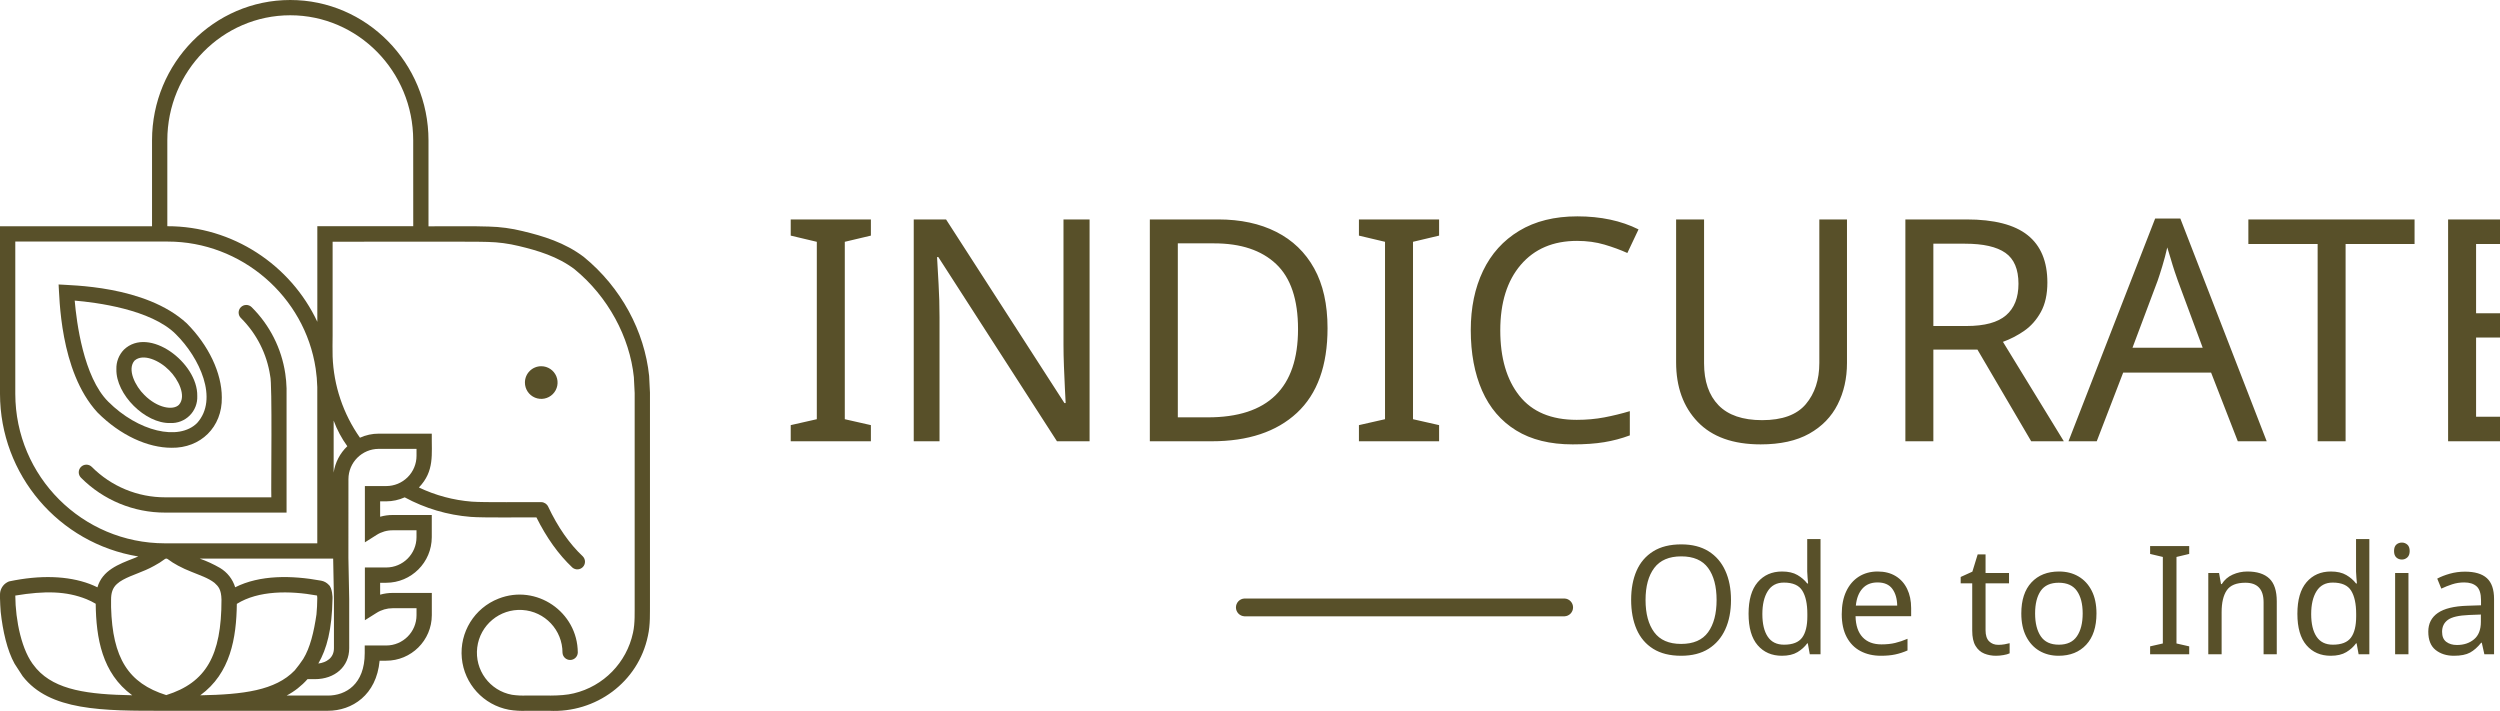
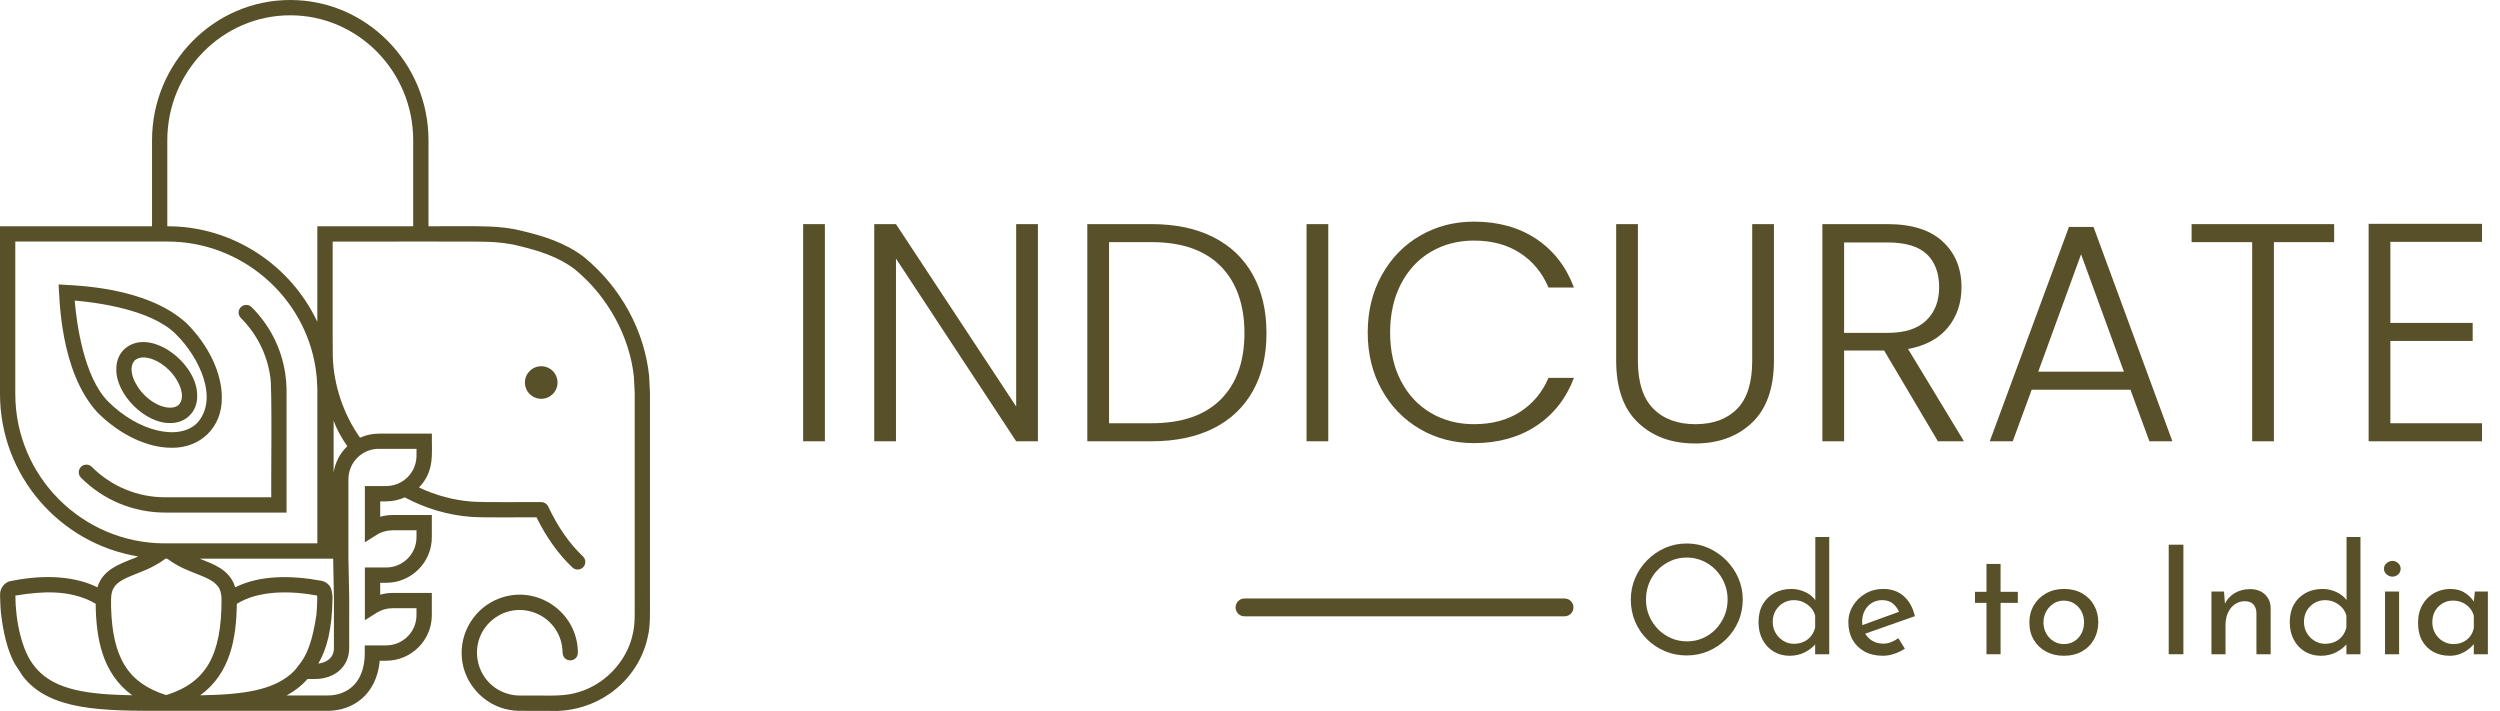
<svg xmlns="http://www.w3.org/2000/svg" id="Layer_1" data-name="Layer 1" viewBox="0 0 1280 364">
  <defs>
-     <style>.cls-1{font-size:159.06px;font-family:Poppins-Light, Poppins;font-weight:300;}.cls-1,.cls-2,.cls-3{fill:#585029;}.cls-2{font-size:77.58px;font-family:JosefinSans-Regular, Josefin Sans;}</style>
+     <style>
+       .cls-1 {
+         fill: #585029;
+       }
+     </style>
  </defs>
-   <text class="cls-1" transform="translate(398.49 225.93)">INDICURATE</text>
-   <text class="cls-2" transform="translate(830.41 334.97)">Ode to India</text>
-   <path class="cls-3" d="M801.06,315.55H637.15a4.56,4.56,0,0,1,0-9.11H801.06a4.56,4.56,0,0,1,0,9.11Z" />
-   <path class="cls-3" d="M268.76,195.85a8.36,8.36,0,1,0,8.35-8.34A8.34,8.34,0,0,0,268.76,195.85Z" />
-   <path class="cls-3" d="M146.72,262.45V200.39c0-.51,0-1,0-1.57a61.55,61.55,0,0,0-.66-7.54,60.41,60.41,0,0,0-17.2-34,3.91,3.91,0,1,0-5.53,5.54,52.64,52.64,0,0,1,15,29.64c1.16,3.56.38,57.05.59,62.17H84.61A52.88,52.88,0,0,1,47,239.05a3.91,3.91,0,1,0-5.53,5.54,60.63,60.63,0,0,0,43.15,17.86Z" />
-   <path class="cls-3" d="M87.8,229.26c14.85.26,26.05-10.57,25.77-25.76,0-12.5-6.73-26.69-18-38C74.32,146,35.77,146.16,30,145.65c.51,5.76.37,44.29,19.91,65.53C61.68,223,75.76,229.26,87.8,229.26ZM90,171.08c12.21,12.07,22,33.2,10.93,45.49-9.38,9.37-30.23,4.36-45.53-10.93C42.72,193,39.17,164.74,38.25,153.91,49.08,154.82,77.3,158.36,90,171.08Z" />
-   <path class="cls-3" d="M87.13,216.59A13.24,13.24,0,0,0,101,202.77c.36-17-24.77-36-37.56-23.74a13.7,13.7,0,0,0-3.85,10C59.29,202,74.41,216.92,87.13,216.59Zm-18.2-32c4.34-3.78,12.69-.1,17.69,5,4.63,4.53,9,13.16,5,17.66-3,3-11,1.71-17.69-5C69.27,197.71,64.92,189.07,68.93,184.57Z" />
-   <path class="cls-3" d="M332.78,308.13V201l-.42-8.53c-2.39-22.85-14.28-45.25-33.47-60.93-9.71-7.35-20.79-10.7-31.33-13.22A79.46,79.46,0,0,0,250.28,116c-6-.3-24.61-.06-30.89-.13v-44C219.39,32.23,187.64,0,148.61,0S77.84,32.23,77.84,71.85v44H0v85.83a84.48,84.48,0,0,0,70.8,83.23c-.72.31-1.43.6-2.08.86-8.06,3.13-16.34,6.24-18.83,14.94-1.29-.64-2.57-1.19-3.87-1.69l-.15-.06c-11.16-4.14-25.26-4.66-41.28-1.27a7.76,7.76,0,0,0-1.9,1.1A7.26,7.26,0,0,0,0,304.52l0,1.81c.06,2.37.18,4.68.35,6.9,1.06,9.83,3.32,19.79,7.13,26.62l4.13,6.37c13.8,17.7,40.39,17.78,73.49,17.7h82.74c12.4,0,24.91-8,26.52-25.64h3.31A23.36,23.36,0,0,0,221.09,315V303.58H201a23.17,23.17,0,0,0-6.37.89v-6.09h3.09a23.37,23.37,0,0,0,23.35-23.33V263.68H201a23.11,23.11,0,0,0-6.37.89v-7.88h3.09a23.4,23.4,0,0,0,9.49-2.05,85,85,0,0,0,33.76,10c6.78.53,26.75.18,33.69.28,5.17,10.39,11.33,19,18.39,25.66a3.92,3.92,0,0,0,5.36-5.71c-6.84-6.42-12.82-15-17.78-25.53a4,4,0,0,0-3.53-2.25c-6.55-.1-29.28.24-35.53-.25a76.88,76.88,0,0,1-27.09-7.25c8.1-8.44,6.45-16.94,6.59-27.56H193.9a23.15,23.15,0,0,0-9.6,2.08,77.1,77.1,0,0,1-14-41.62c-.07-3.57-.06-7.15,0-10.73,0-2.5,0-44.32,0-48,5.36.07,75.89-.17,79.49.11a74.21,74.21,0,0,1,15.83,2.09c9.74,2.32,19.94,5.37,28.54,11.88,17.17,14.05,28.25,34.75,30.38,55.25l.41,8.15V308.1c-.05,5.32.26,10.88-.86,15.89a40.61,40.61,0,0,1-30.29,31c-7,1.74-16.52.94-24,1.11a40.14,40.14,0,0,1-7.65-.37A21.91,21.91,0,1,1,288,334.22a3.92,3.92,0,0,0,7.83-.08c-.08-20.9-21.26-35.25-40.56-27.65a29.71,29.71,0,0,0,5.32,56.9,43.71,43.71,0,0,0,9.14.53c1.51,0,10,0,11.31,0,24,1.26,45.75-14.62,50.68-38.31C333.05,319.64,332.72,314,332.78,308.13ZM7.83,201.68v-78H85.9c37.61,0,70.17,28,75.73,65.06a76.42,76.42,0,0,1,.82,9.44c0,.67,0,1.32,0,2v78H84.39A76.62,76.62,0,0,1,7.83,201.68Zm10.94,140.8-.94-1.16c-6.72-7.85-9.92-23.63-10-36.39,15.2-2.52,26.16-2.28,36.42,1.83h0A34.9,34.9,0,0,1,49,309.12c.2,17.44,3.19,35.56,18.69,46.86C45.22,355.56,28.51,353.42,18.77,342.48Zm66.35,13.41c-19.38-6.07-27.53-18.93-28.25-45h0V307c0-3.22.68-5.92,3-8,3.27-3.08,10.2-5.11,14.77-7.17A48.45,48.45,0,0,0,79,289.67a39.55,39.55,0,0,0,5.4-3.42,1.2,1.2,0,0,1,1.47,0,38.25,38.25,0,0,0,5.29,3.36,62.25,62.25,0,0,0,6.88,3.16c4.12,1.72,8.52,3.09,11.8,5.66,2,1.82,3.44,3.38,3.56,8.56C113.44,335.71,105.46,349.52,85.12,355.89Zm17.42.1c15.5-11.28,18.5-29.39,18.72-46.81,11-6.88,27-6.84,41.07-4.27a9.55,9.55,0,0,1,.12,1.21c0,3.09-.2,5.88-.42,8.46-1.32,9.05-3.27,17.13-6.77,22.8a67.15,67.15,0,0,1-4.37,5.87C141,353.53,124.55,355.59,102.54,356ZM178.4,245.32a15.53,15.53,0,0,1,15.5-15.5h19.36v3.54a15.49,15.49,0,0,1-15.52,15.5H186.82v28.82l6-3.8a15.24,15.24,0,0,1,8.19-2.37h12.24v3.54a15.52,15.52,0,0,1-15.52,15.5H186.82v27l6-3.77a15.4,15.4,0,0,1,8.2-2.37h12.24V315a15.52,15.52,0,0,1-15.52,15.49h-11v3.91c0,16-9.74,21.73-18.86,21.73H146.75a38.1,38.1,0,0,0,10.69-8.4h3.74c10.37,0,17.61-6.5,17.61-15.81l0-25.22-.41-21.07Zm-.57-16.85a23.3,23.3,0,0,0-7,13.5V215.35A54.72,54.72,0,0,0,177.83,228.47ZM170.58,286l.4,20.72v25.14c0,5.12-4,7.36-8,7.87,4.3-7.46,7-17.18,7.28-33.48.06,0-.1-5.3-1.92-6.79a7,7,0,0,0-3.93-2.16c-15.13-2.77-31.32-3-44,3.39a17.48,17.48,0,0,0-7.74-9.89h0a62.58,62.58,0,0,0-10.41-4.8Zm41-170.17H162.47v48.93c-13.6-29.1-43.43-49-76.8-48.94v-44c0-35.3,28.23-64,62.94-64s62.95,28.72,62.95,64Z" />
+   <g>
+     <g>
+       <path class="cls-1" d="M422.34,114.75v111.18h-11.13v-111.18h11.13Z" />
+       <path class="cls-1" d="M531.41,225.93h-11.13l-61.54-93.53v93.53h-11.13v-111.18h11.13l61.54,93.37v-93.37h11.13v111.18Z" />
+       <path class="cls-1" d="M621.25,121.43c8.8,4.45,15.53,10.87,20.19,19.25,4.66,8.38,7,18.35,7,29.9s-2.33,21.34-7,29.66c-4.67,8.33-11.4,14.69-20.19,19.09-8.8,4.4-19.35,6.6-31.64,6.6h-32.91v-111.18h32.91c12.3,0,22.84,2.23,31.64,6.68ZM624.99,204.54c8.11-8.11,12.16-19.43,12.16-33.96s-4.05-26.06-12.16-34.28c-8.11-8.22-19.9-12.33-35.38-12.33h-21.78v92.73h21.78c15.48,0,27.27-4.06,35.38-12.17Z" />
+       <path class="cls-1" d="M680.08,114.75v111.18h-11.13v-111.18h11.13Z" />
+       <path class="cls-1" d="M707.43,140.92c4.77-8.64,11.29-15.37,19.56-20.2,8.27-4.82,17.49-7.24,27.67-7.24,12.4,0,23.03,2.94,31.88,8.83,8.85,5.89,15.29,14.18,19.32,24.89h-13.04c-3.18-7.53-8.03-13.41-14.55-17.66-6.52-4.24-14.39-6.36-23.61-6.36-8.16,0-15.5,1.91-22.02,5.73-6.52,3.82-11.63,9.3-15.34,16.46-3.71,7.16-5.56,15.46-5.56,24.89s1.85,17.71,5.56,24.81c3.71,7.11,8.83,12.57,15.34,16.38,6.52,3.82,13.86,5.73,22.02,5.73,9.22,0,17.09-2.09,23.61-6.28,6.52-4.19,11.37-9.99,14.55-17.42h13.04c-4.03,10.6-10.49,18.82-19.4,24.65-8.9,5.83-19.51,8.75-31.8,8.75-10.18,0-19.4-2.41-27.67-7.24-8.27-4.82-14.79-11.53-19.56-20.12-4.77-8.59-7.16-18.34-7.16-29.27s2.39-20.7,7.16-29.35Z" />
+       <path class="cls-1" d="M838.61,114.75v69.98c0,11.03,2.62,19.19,7.87,24.5,5.25,5.3,12.43,7.95,21.55,7.95s16.24-2.62,21.39-7.87c5.14-5.25,7.71-13.44,7.71-24.57v-69.98h11.13v69.83c0,14.1-3.74,24.71-11.21,31.81-7.47,7.11-17.2,10.66-29.18,10.66s-21.7-3.55-29.18-10.66c-7.47-7.1-11.21-17.71-11.21-31.81v-69.83h11.13Z" />
+       <path class="cls-1" d="M992.2,225.93l-27.51-46.44h-20.51v46.44h-11.13v-111.18h33.39c12.4,0,21.81,2.97,28.22,8.91,6.41,5.94,9.62,13.73,9.62,23.38,0,8.06-2.31,14.93-6.92,20.6-4.61,5.67-11.42,9.36-20.43,11.05l28.62,47.24h-13.36ZM944.18,170.42h22.42c8.69,0,15.24-2.12,19.64-6.36,4.4-4.24,6.6-9.91,6.6-17.02s-2.12-12.96-6.36-16.94c-4.24-3.98-10.92-5.96-20.04-5.96h-22.26v46.29Z" />
+       <path class="cls-1" d="M1090.79,199.53h-50.56l-9.7,26.4h-11.77l40.55-109.75h12.56l40.39,109.75h-11.77l-9.7-26.4ZM1087.45,190.31l-21.94-60.12-21.94,60.12h43.89Z" />
+       <path class="cls-1" d="M1195.09,114.75v9.23h-30.85v101.96h-11.13v-101.96h-31.01v-9.23h72.98Z" />
+       <path class="cls-1" d="M1223.87,123.82v41.51h42.14v9.23h-42.14v42.15h46.91v9.23h-58.04v-111.34h58.04v9.23h-46.91Z" />
+     </g>
+     <g>
+       <path class="cls-1" d="M834.98,306.96c0-3.88.74-7.54,2.21-10.98,1.47-3.44,3.53-6.49,6.17-9.15,2.64-2.66,5.67-4.76,9.11-6.28,3.44-1.52,7.15-2.29,11.13-2.29s7.61.76,11.05,2.29c3.44,1.53,6.49,3.62,9.15,6.28,2.66,2.66,4.74,5.72,6.24,9.15,1.5,3.44,2.25,7.1,2.25,10.98s-.75,7.71-2.25,11.17c-1.5,3.47-3.58,6.5-6.24,9.12-2.66,2.61-5.71,4.65-9.15,6.13-3.44,1.47-7.12,2.21-11.05,2.21s-7.69-.72-11.13-2.17c-3.44-1.45-6.48-3.46-9.11-6.05-2.64-2.59-4.69-5.61-6.17-9.08-1.47-3.46-2.21-7.24-2.21-11.33ZM842.74,307.04c0,2.95.54,5.7,1.63,8.26,1.09,2.56,2.59,4.82,4.5,6.79,1.91,1.97,4.13,3.5,6.67,4.62,2.53,1.11,5.27,1.67,8.22,1.67s5.61-.56,8.14-1.67c2.53-1.11,4.73-2.65,6.59-4.62,1.86-1.97,3.33-4.23,4.42-6.79,1.09-2.56,1.63-5.34,1.63-8.34s-.54-5.73-1.63-8.34c-1.09-2.61-2.59-4.9-4.5-6.87-1.91-1.96-4.14-3.5-6.67-4.62-2.54-1.11-5.25-1.67-8.14-1.67s-5.69.57-8.22,1.71c-2.53,1.14-4.76,2.69-6.67,4.65-1.91,1.97-3.39,4.25-4.42,6.87-1.04,2.61-1.55,5.39-1.55,8.34Z" />
+       <path class="cls-1" d="M916.18,335.75c-2.95,0-5.62-.71-8.03-2.13-2.4-1.42-4.3-3.44-5.7-6.05-1.4-2.61-2.09-5.62-2.09-9.04s.74-6.62,2.21-9.15c1.47-2.53,3.48-4.47,6.01-5.82,2.53-1.34,5.38-2.02,8.53-2.02,2.53,0,4.95.54,7.25,1.63,2.3,1.09,4.1,2.59,5.39,4.5l-.31,2.56v-35.3h7.13v60.05h-7.21v-7.99l.78,2.02c-1.5,1.97-3.44,3.58-5.82,4.85-2.38,1.27-5.09,1.9-8.14,1.9ZM918.43,329.62c1.91,0,3.62-.35,5.12-1.05,1.5-.7,2.74-1.67,3.72-2.91.98-1.24,1.68-2.72,2.09-4.42v-6.05c-.41-1.55-1.15-2.91-2.21-4.07-1.06-1.16-2.33-2.09-3.8-2.79-1.47-.7-3.12-1.05-4.93-1.05-1.96,0-3.76.48-5.39,1.44-1.63.96-2.94,2.26-3.92,3.92-.98,1.66-1.47,3.57-1.47,5.74s.49,4.02,1.47,5.7c.98,1.68,2.3,3.03,3.96,4.03,1.65,1.01,3.44,1.51,5.35,1.51Z" />
+       <path class="cls-1" d="M964.04,335.75c-3.67,0-6.83-.74-9.46-2.21-2.64-1.47-4.67-3.49-6.09-6.05-1.42-2.56-2.13-5.5-2.13-8.81s.8-6.02,2.4-8.61c1.6-2.59,3.75-4.66,6.44-6.21,2.69-1.55,5.69-2.33,9-2.33,4.24,0,7.76,1.24,10.55,3.72,2.79,2.48,4.68,5.9,5.66,10.24l-26.45,9.31-1.71-4.27,21.72-7.91-1.55,1.01c-.62-1.71-1.66-3.19-3.1-4.46-1.45-1.27-3.33-1.9-5.66-1.9-1.97,0-3.72.48-5.27,1.44-1.55.96-2.77,2.26-3.65,3.92-.88,1.66-1.32,3.54-1.32,5.66,0,2.22.46,4.18,1.4,5.86.93,1.68,2.21,3,3.84,3.96,1.63.96,3.48,1.44,5.54,1.44,1.4,0,2.75-.26,4.07-.78,1.32-.52,2.55-1.19,3.68-2.02l3.33,5.35c-1.6,1.09-3.4,1.97-5.39,2.64-1.99.67-3.94,1.01-5.86,1.01Z" />
+       <path class="cls-1" d="M1017.08,288.73h7.21v14.28h8.84v5.66h-8.84v26.3h-7.21v-26.3h-5.89v-5.66h5.89v-14.28Z" />
+       <path class="cls-1" d="M1039.03,318.6c0-3.21.76-6.1,2.29-8.69,1.52-2.59,3.63-4.63,6.32-6.13,2.69-1.5,5.74-2.25,9.15-2.25s6.59.75,9.23,2.25c2.64,1.5,4.68,3.54,6.13,6.13,1.45,2.59,2.17,5.48,2.17,8.69s-.72,6.12-2.17,8.73c-1.45,2.61-3.5,4.67-6.17,6.17-2.66,1.5-5.75,2.25-9.27,2.25s-6.45-.71-9.11-2.13c-2.66-1.42-4.76-3.41-6.28-5.97-1.53-2.56-2.29-5.57-2.29-9.04ZM1046.25,318.68c0,2.07.46,3.94,1.4,5.62.93,1.68,2.18,3.01,3.76,4,1.58.98,3.32,1.47,5.24,1.47,2.02,0,3.81-.49,5.39-1.47,1.58-.98,2.8-2.31,3.68-4,.88-1.68,1.32-3.56,1.32-5.62s-.44-3.94-1.32-5.62c-.88-1.68-2.11-3.03-3.68-4.03-1.58-1.01-3.37-1.51-5.39-1.51s-3.74.52-5.31,1.55c-1.58,1.04-2.82,2.39-3.72,4.07-.91,1.68-1.36,3.53-1.36,5.55Z" />
+       <path class="cls-1" d="M1110.38,278.88h7.52v56.09h-7.52v-56.09Z" />
+       <path class="cls-1" d="M1138.69,302.85l.62,7.84-.31-1.24c1.03-2.38,2.71-4.28,5.04-5.7,2.33-1.42,5.01-2.13,8.07-2.13s5.55.89,7.48,2.68c1.94,1.78,2.93,4.1,2.99,6.94v23.74h-7.29v-21.18c-.05-1.76-.56-3.19-1.51-4.31-.96-1.11-2.44-1.67-4.46-1.67-1.86,0-3.54.52-5.04,1.55-1.5,1.04-2.68,2.46-3.53,4.27-.85,1.81-1.28,3.91-1.28,6.28v15.05h-7.21v-32.12h6.44Z" />
+       <path class="cls-1" d="M1188.17,335.75c-2.95,0-5.62-.71-8.03-2.13-2.4-1.42-4.3-3.44-5.7-6.05-1.4-2.61-2.09-5.62-2.09-9.04s.74-6.62,2.21-9.15c1.47-2.53,3.48-4.47,6.01-5.82,2.53-1.34,5.38-2.02,8.53-2.02,2.53,0,4.95.54,7.25,1.63,2.3,1.09,4.1,2.59,5.39,4.5l-.31,2.56v-35.3h7.13v60.05h-7.21v-7.99l.78,2.02c-1.5,1.97-3.44,3.58-5.82,4.85-2.38,1.27-5.09,1.9-8.14,1.9ZM1190.42,329.62c1.91,0,3.62-.35,5.12-1.05,1.5-.7,2.74-1.67,3.72-2.91.98-1.24,1.68-2.72,2.09-4.42v-6.05c-.41-1.55-1.15-2.91-2.21-4.07-1.06-1.16-2.33-2.09-3.8-2.79-1.47-.7-3.12-1.05-4.93-1.05-1.96,0-3.76.48-5.39,1.44-1.63.96-2.94,2.26-3.92,3.92-.98,1.66-1.47,3.57-1.47,5.74s.49,4.02,1.47,5.7c.98,1.68,2.3,3.03,3.96,4.03,1.65,1.01,3.44,1.51,5.35,1.51Z" />
+       <path class="cls-1" d="M1220.59,291.21c0-1.14.45-2.09,1.36-2.87.9-.78,1.9-1.16,2.99-1.16s2.06.39,2.91,1.16c.85.78,1.28,1.73,1.28,2.87s-.43,2.16-1.28,2.91c-.85.75-1.82,1.12-2.91,1.12s-2.08-.39-2.99-1.16c-.91-.78-1.36-1.73-1.36-2.87ZM1221.13,302.85h7.21v32.12h-7.21v-32.12Z" />
+       <path class="cls-1" d="M1254.17,335.75c-3,0-5.73-.65-8.18-1.94-2.46-1.29-4.4-3.19-5.82-5.7-1.42-2.51-2.13-5.57-2.13-9.19s.75-6.66,2.25-9.27c1.5-2.61,3.5-4.62,6.01-6.01,2.51-1.4,5.26-2.09,8.26-2.09s5.53.69,7.6,2.06c2.07,1.37,3.65,2.99,4.73,4.85l-.47,1.24.7-6.83h6.67v32.12h-7.21v-8.38l.78,1.86c-.21.52-.66,1.18-1.36,1.98-.7.8-1.63,1.62-2.79,2.44-1.16.83-2.5,1.51-3.99,2.06-1.5.54-3.18.81-5.04.81ZM1256.11,329.77c1.81,0,3.44-.34,4.89-1.01,1.45-.67,2.65-1.62,3.61-2.83.96-1.21,1.62-2.68,1.98-4.38v-6.28c-.41-1.55-1.14-2.91-2.17-4.07-1.03-1.16-2.28-2.07-3.72-2.72-1.45-.65-3.05-.97-4.81-.97-1.91,0-3.67.47-5.27,1.4-1.6.93-2.88,2.22-3.84,3.88-.96,1.66-1.43,3.6-1.43,5.82,0,2.07.49,3.96,1.47,5.66.98,1.71,2.3,3.05,3.96,4.03,1.65.98,3.44,1.47,5.35,1.47Z" />
+     </g>
+     <path class="cls-1" d="M801.06,315.55h-163.9c-2.51,0-4.55-2.04-4.55-4.56s2.04-4.56,4.55-4.56h163.9c2.51,0,4.55,2.04,4.55,4.56s-2.04,4.56-4.55,4.56Z" />
+   </g>
+   <g>
+     <path class="cls-1" d="M268.76,195.85c0,4.61,3.73,8.34,8.35,8.34,4.61,0,8.35-3.73,8.35-8.34,0-4.62-3.74-8.34-8.35-8.34-4.61,0-8.35,3.73-8.35,8.34Z" />
+     <path class="cls-1" d="M146.72,262.45v-62.06c0-.51-.01-1.01-.02-1.57-.06-2.52-.28-5.05-.65-7.54-1.94-12.95-7.89-24.71-17.21-34.02-1.53-1.53-4.01-1.53-5.53,0-1.53,1.53-1.52,4.01,0,5.54,8.12,8.11,13.31,18.36,15,29.64,1.16,3.57.38,57.06.59,62.17h-54.28c-14.21,0-27.57-5.53-37.62-15.57-1.53-1.53-4.01-1.53-5.53,0-1.53,1.53-1.53,4.01,0,5.54,11.53,11.52,26.85,17.86,43.15,17.86h62.11Z" />
+     <path class="cls-1" d="M87.8,229.26c14.85.26,26.05-10.57,25.78-25.76,0-12.5-6.73-26.69-18.01-37.96-21.24-19.51-59.79-19.38-65.57-19.89.51,5.76.37,44.29,19.91,65.53,11.78,11.77,25.86,18.08,37.9,18.08ZM90.03,171.08c12.21,12.07,22.05,33.2,10.93,45.48-9.38,9.37-30.23,4.37-45.54-10.93-12.71-12.69-16.26-40.9-17.17-51.73,10.83.91,39.05,4.45,51.78,17.17Z" />
+     <path class="cls-1" d="M87.13,216.59c7.89.15,13.98-5.77,13.83-13.82.36-16.99-24.78-36.01-37.57-23.74-2.51,2.51-3.84,5.96-3.84,9.97-.26,13,14.86,27.92,27.58,27.59ZM68.93,184.57c4.34-3.78,12.69-.1,17.69,4.97,4.63,4.53,8.98,13.15,4.97,17.66-3.01,3-11.01,1.7-17.69-4.97-4.63-4.52-8.98-13.16-4.97-17.66Z" />
+     <path class="cls-1" d="M332.78,308.13v-107.17s-.43-8.53-.43-8.53c-2.39-22.85-14.27-45.25-33.47-60.93-9.71-7.35-20.79-10.7-31.33-13.22-5.68-1.47-11.45-2.11-17.27-2.31-6-.3-24.62-.06-30.89-.13v-44C219.39,32.23,187.64,0,148.61,0s-70.77,32.23-70.77,71.85v44H0v85.83c0,41.88,30.71,76.71,70.8,83.23-.72.31-1.44.6-2.08.87-8.06,3.13-16.34,6.23-18.82,14.93-1.3-.63-2.57-1.19-3.87-1.69-.05-.02-.11-.04-.16-.06-11.16-4.15-25.26-4.66-41.28-1.27-.63.25-1.2.58-1.9,1.11-1.72,1.42-2.69,3.49-2.65,5.72l.03,1.82c.07,2.37.18,4.68.35,6.9,1.06,9.83,3.32,19.79,7.13,26.63l4.13,6.36c13.8,17.71,40.39,17.78,73.49,17.7.08,0,.15.01.23,0,1.51-.01,79,0,82.51,0,12.41,0,24.91-7.97,26.52-25.65h3.31c12.87,0,23.35-10.46,23.35-23.31v-11.38h-20.06c-2.17,0-4.31.3-6.37.89v-6.09h3.09c12.87,0,23.35-10.47,23.35-23.33v-11.37h-20.06c-2.17,0-4.31.3-6.37.89v-7.88h3.09c3.29,0,6.52-.73,9.49-2.05,10.42,5.63,22.04,9.08,33.76,9.97,6.77.52,26.74.17,33.69.27,5.16,10.4,11.33,19.04,18.39,25.66,1.57,1.48,4.05,1.4,5.53-.17,1.48-1.58,1.4-4.05-.17-5.53-6.84-6.42-12.82-15.02-17.77-25.53-.65-1.34-2.04-2.23-3.54-2.25-6.54-.1-29.27.24-35.52-.25-9.33-.7-18.58-3.2-27.09-7.24,8.1-8.45,6.45-16.94,6.59-27.56h-27.18c-3.35,0-6.61.72-9.61,2.07-8.55-12.08-13.54-27.11-13.94-41.61-.07-3.58-.07-7.16-.06-10.74,0-2.5,0-44.32,0-48.04,5.36.07,75.89-.16,79.49.11,4.96.15,11.01.8,15.82,2.09,9.74,2.33,19.95,5.38,28.54,11.88,17.18,14.05,28.26,34.76,30.38,55.25l.41,8.15v106.94c-.05,5.33.25,10.88-.86,15.9-2.96,14.97-15.32,27.63-30.3,30.99-7.03,1.74-16.52.93-23.98,1.11-2.54-.04-5.29.14-7.66-.37-18.27-3.49-24.29-26.34-10.11-38.35,14.35-11.77,35.77-1.87,35.99,16.85.26,5.18,7.67,5.12,7.83-.08-.08-20.9-21.26-35.24-40.56-27.65-12.17,4.66-20.12,17.28-18.83,30.52,1.16,13.09,11.44,24.13,24.14,26.38,3.23.67,6.06.49,9.14.53,1.51.04,10.02-.02,11.31,0,24.01,1.26,45.75-14.62,50.68-38.31,1.31-5.98.98-11.63,1.03-17.49ZM7.83,201.68v-78h78.07c37.61,0,70.17,27.97,75.73,65.06.47,3.12.74,6.3.82,9.45.02.67.03,1.32.03,1.99v78.02h-78.09c-42.22,0-76.56-34.32-76.56-76.51ZM18.77,342.48l-.94-1.16c-6.73-7.85-9.92-23.63-9.96-36.39,15.2-2.52,26.16-2.27,36.43,1.83h0c1.62.69,3.09,1.39,4.68,2.36.21,17.44,3.2,35.56,18.7,46.86-22.46-.42-39.17-2.56-48.91-13.5ZM85.12,355.89c-19.38-6.07-27.53-18.93-28.25-44.97h0v-3.91c.02-3.22.68-5.92,2.98-8.04,3.27-3.08,10.21-5.11,14.77-7.18,1.46-.61,3.06-1.37,4.41-2.12,2-1.06,3.77-2.18,5.4-3.42.5-.37.95-.3,1.47,0,1.65,1.26,3.41,2.37,5.3,3.37,2.1,1.16,4.61,2.24,6.87,3.16,4.12,1.72,8.53,3.09,11.8,5.66,2.03,1.82,3.44,3.38,3.56,8.56,0,28.7-7.99,42.52-28.32,48.88ZM102.54,355.99c15.49-11.29,18.5-29.39,18.71-46.82,11.05-6.88,26.99-6.83,41.08-4.27.07.45.11.95.11,1.22-.05,3.09-.2,5.88-.42,8.46-1.32,9.05-3.27,17.13-6.77,22.8-1.26,2-2.9,4.03-4.38,5.88-9.87,10.27-26.34,12.34-48.34,12.74ZM178.4,245.32c0-5.21,2.6-10.07,6.97-12.94,2.52-1.68,5.47-2.57,8.53-2.57h19.35v3.54c0,5.57-3.02,10.74-7.88,13.5-2.31,1.31-4.95,2.01-7.64,2.01h-10.92v28.82l6.01-3.81c2.44-1.55,5.27-2.36,8.19-2.36h12.24v3.54c0,8.55-6.96,15.5-15.52,15.5h-10.92v26.99l5.99-3.77c2.47-1.55,5.31-2.37,8.2-2.37h12.24v3.55c0,8.54-6.96,15.48-15.52,15.48h-10.96v3.91c0,16.02-9.75,21.73-18.87,21.73h-21.15c4.02-2.15,7.58-4.91,10.68-8.41h3.75c10.37,0,17.61-6.5,17.61-15.8l.02-25.22-.41-21.08v-40.26ZM177.83,228.47c-3.77,3.59-6.25,8.33-7.01,13.5v-26.62c1.6,4.57,4.11,8.98,7.01,13.12ZM170.58,286.02l.4,20.72-.02,25.15c0,5.11-3.97,7.36-7.98,7.87,4.3-7.46,7.03-17.17,7.28-33.48.06,0-.1-5.3-1.92-6.79-1.03-1.13-2.45-1.91-3.93-2.16-15.13-2.77-31.32-2.98-43.99,3.39-1.19-4.2-4.08-7.57-7.74-9.89h-.03c-3.12-1.99-6.71-3.31-10.42-4.8h68.35ZM211.56,115.85h-49.09v48.94c-13.6-29.1-43.43-49.04-76.81-48.94v-44c0-35.3,28.24-64.02,62.95-64.02s62.95,28.72,62.95,64.02v44Z" />
+   </g>
</svg>
